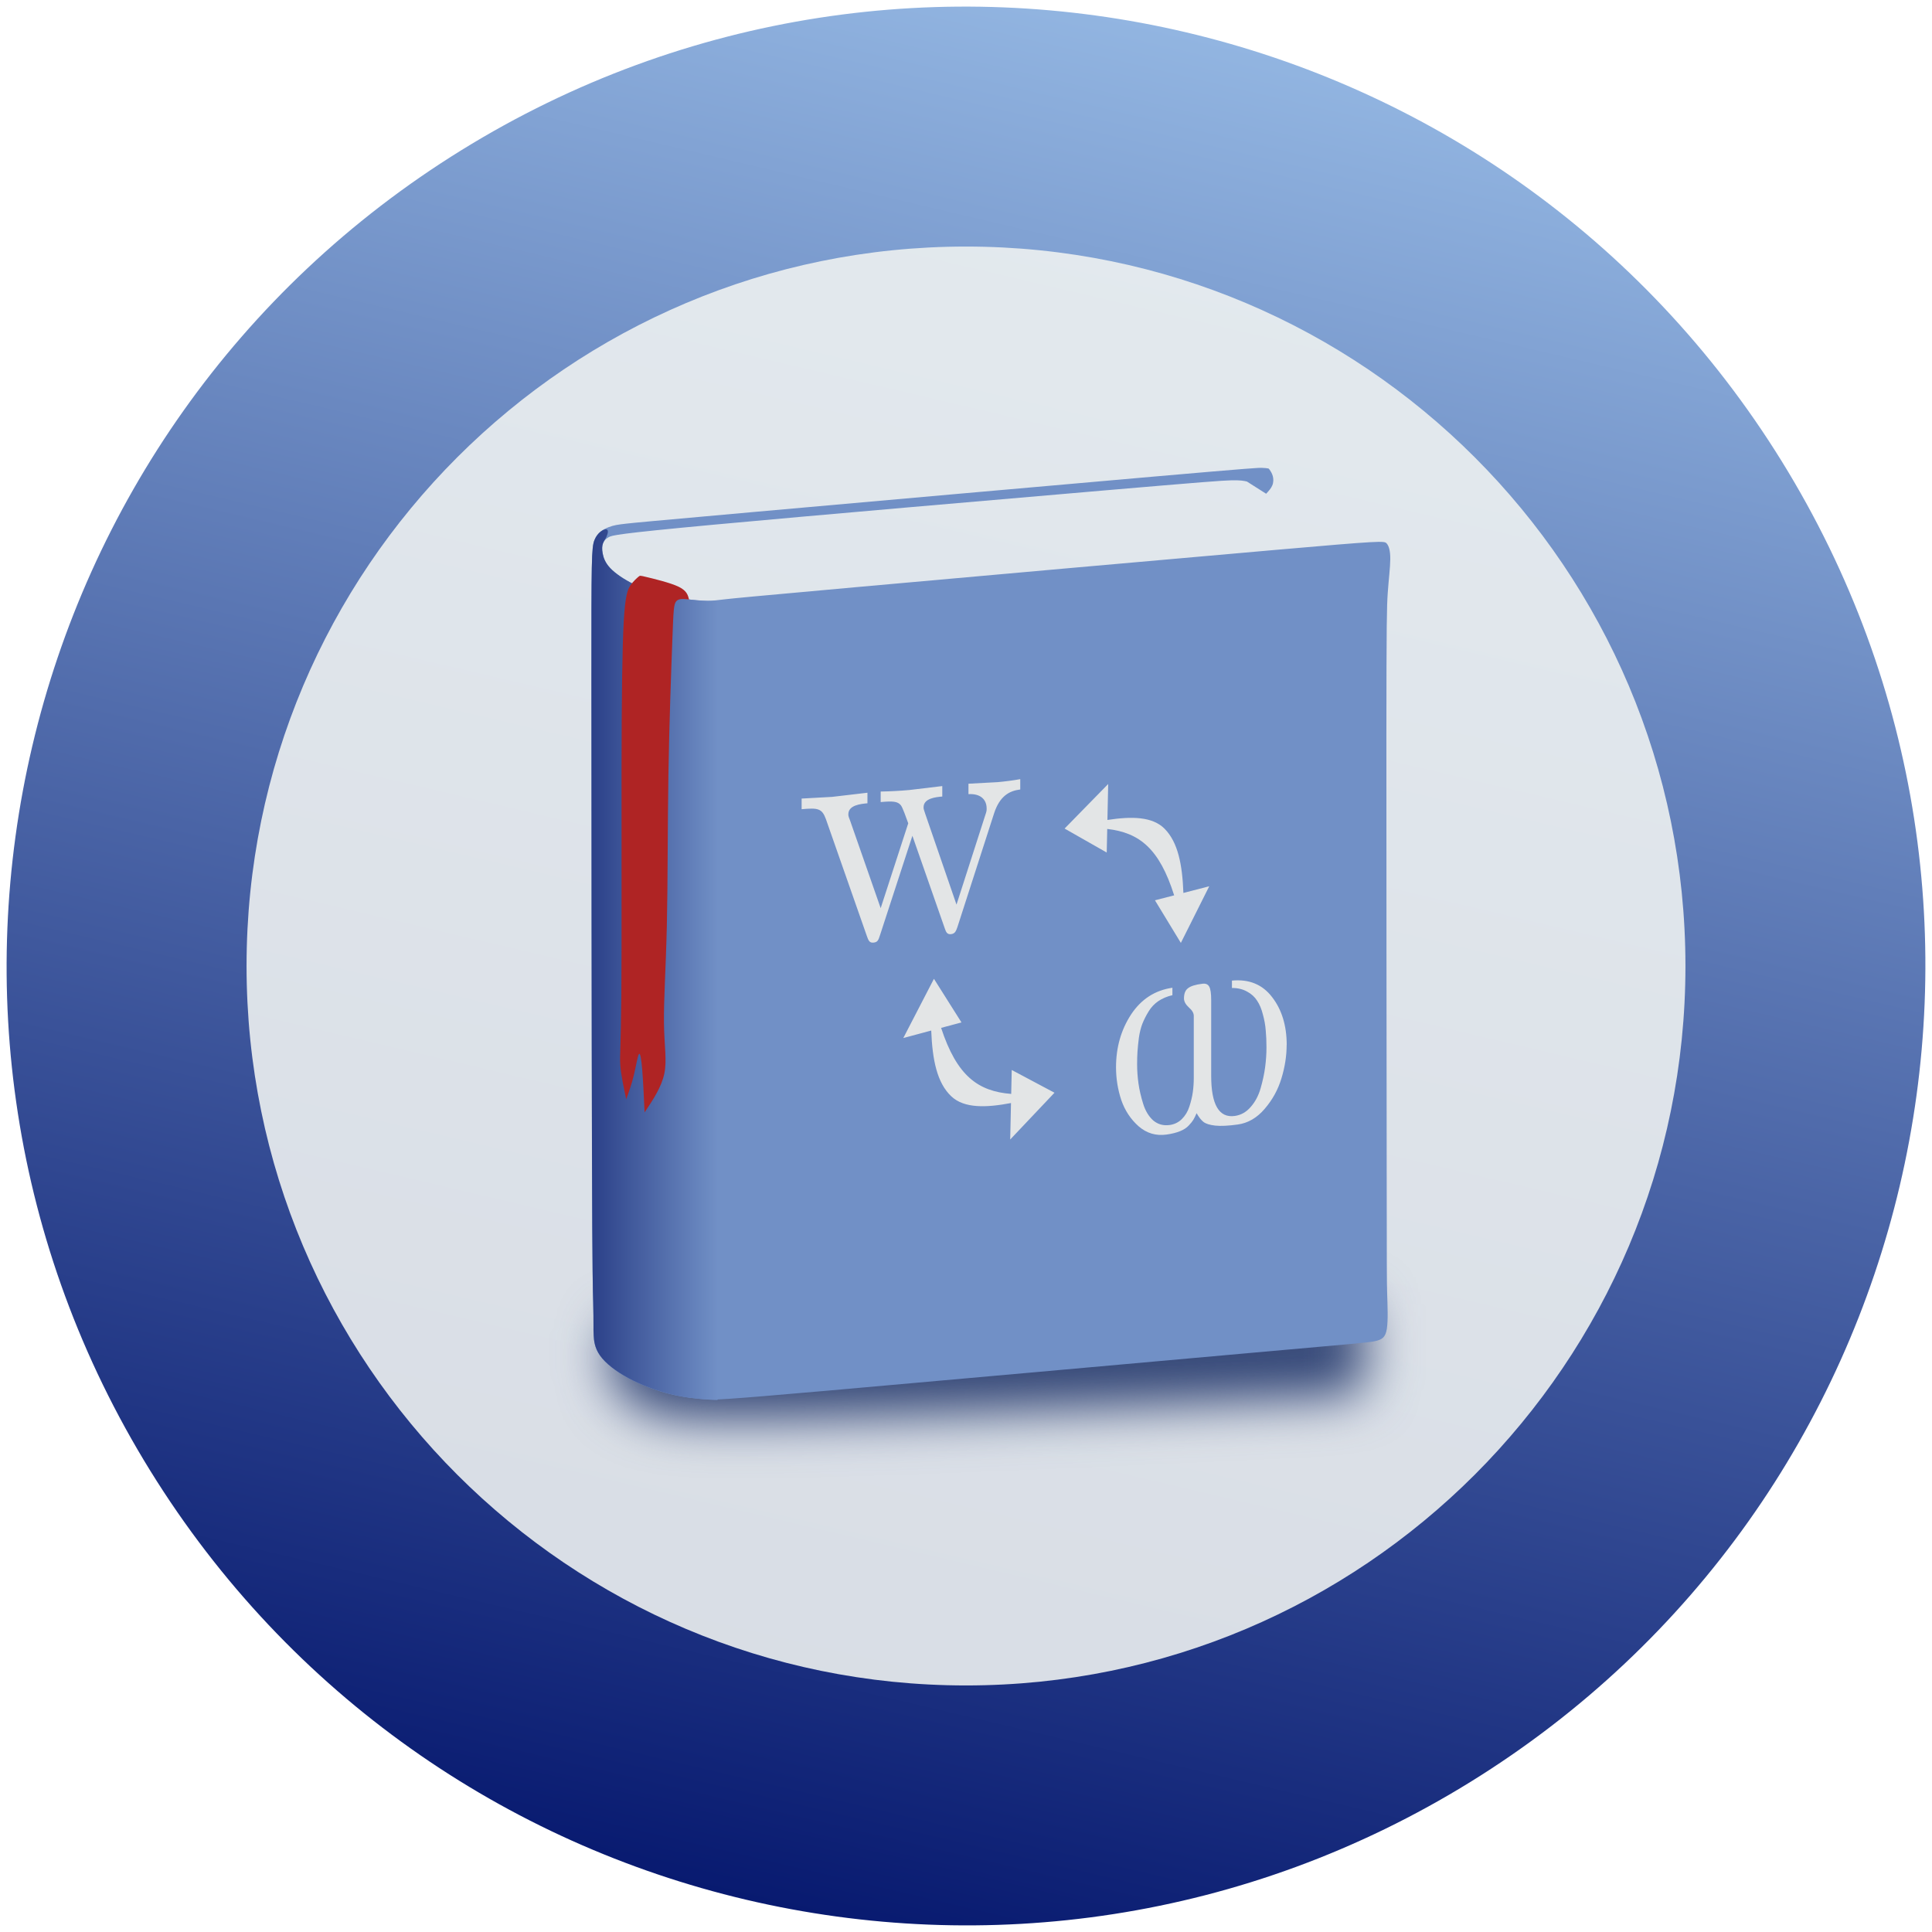
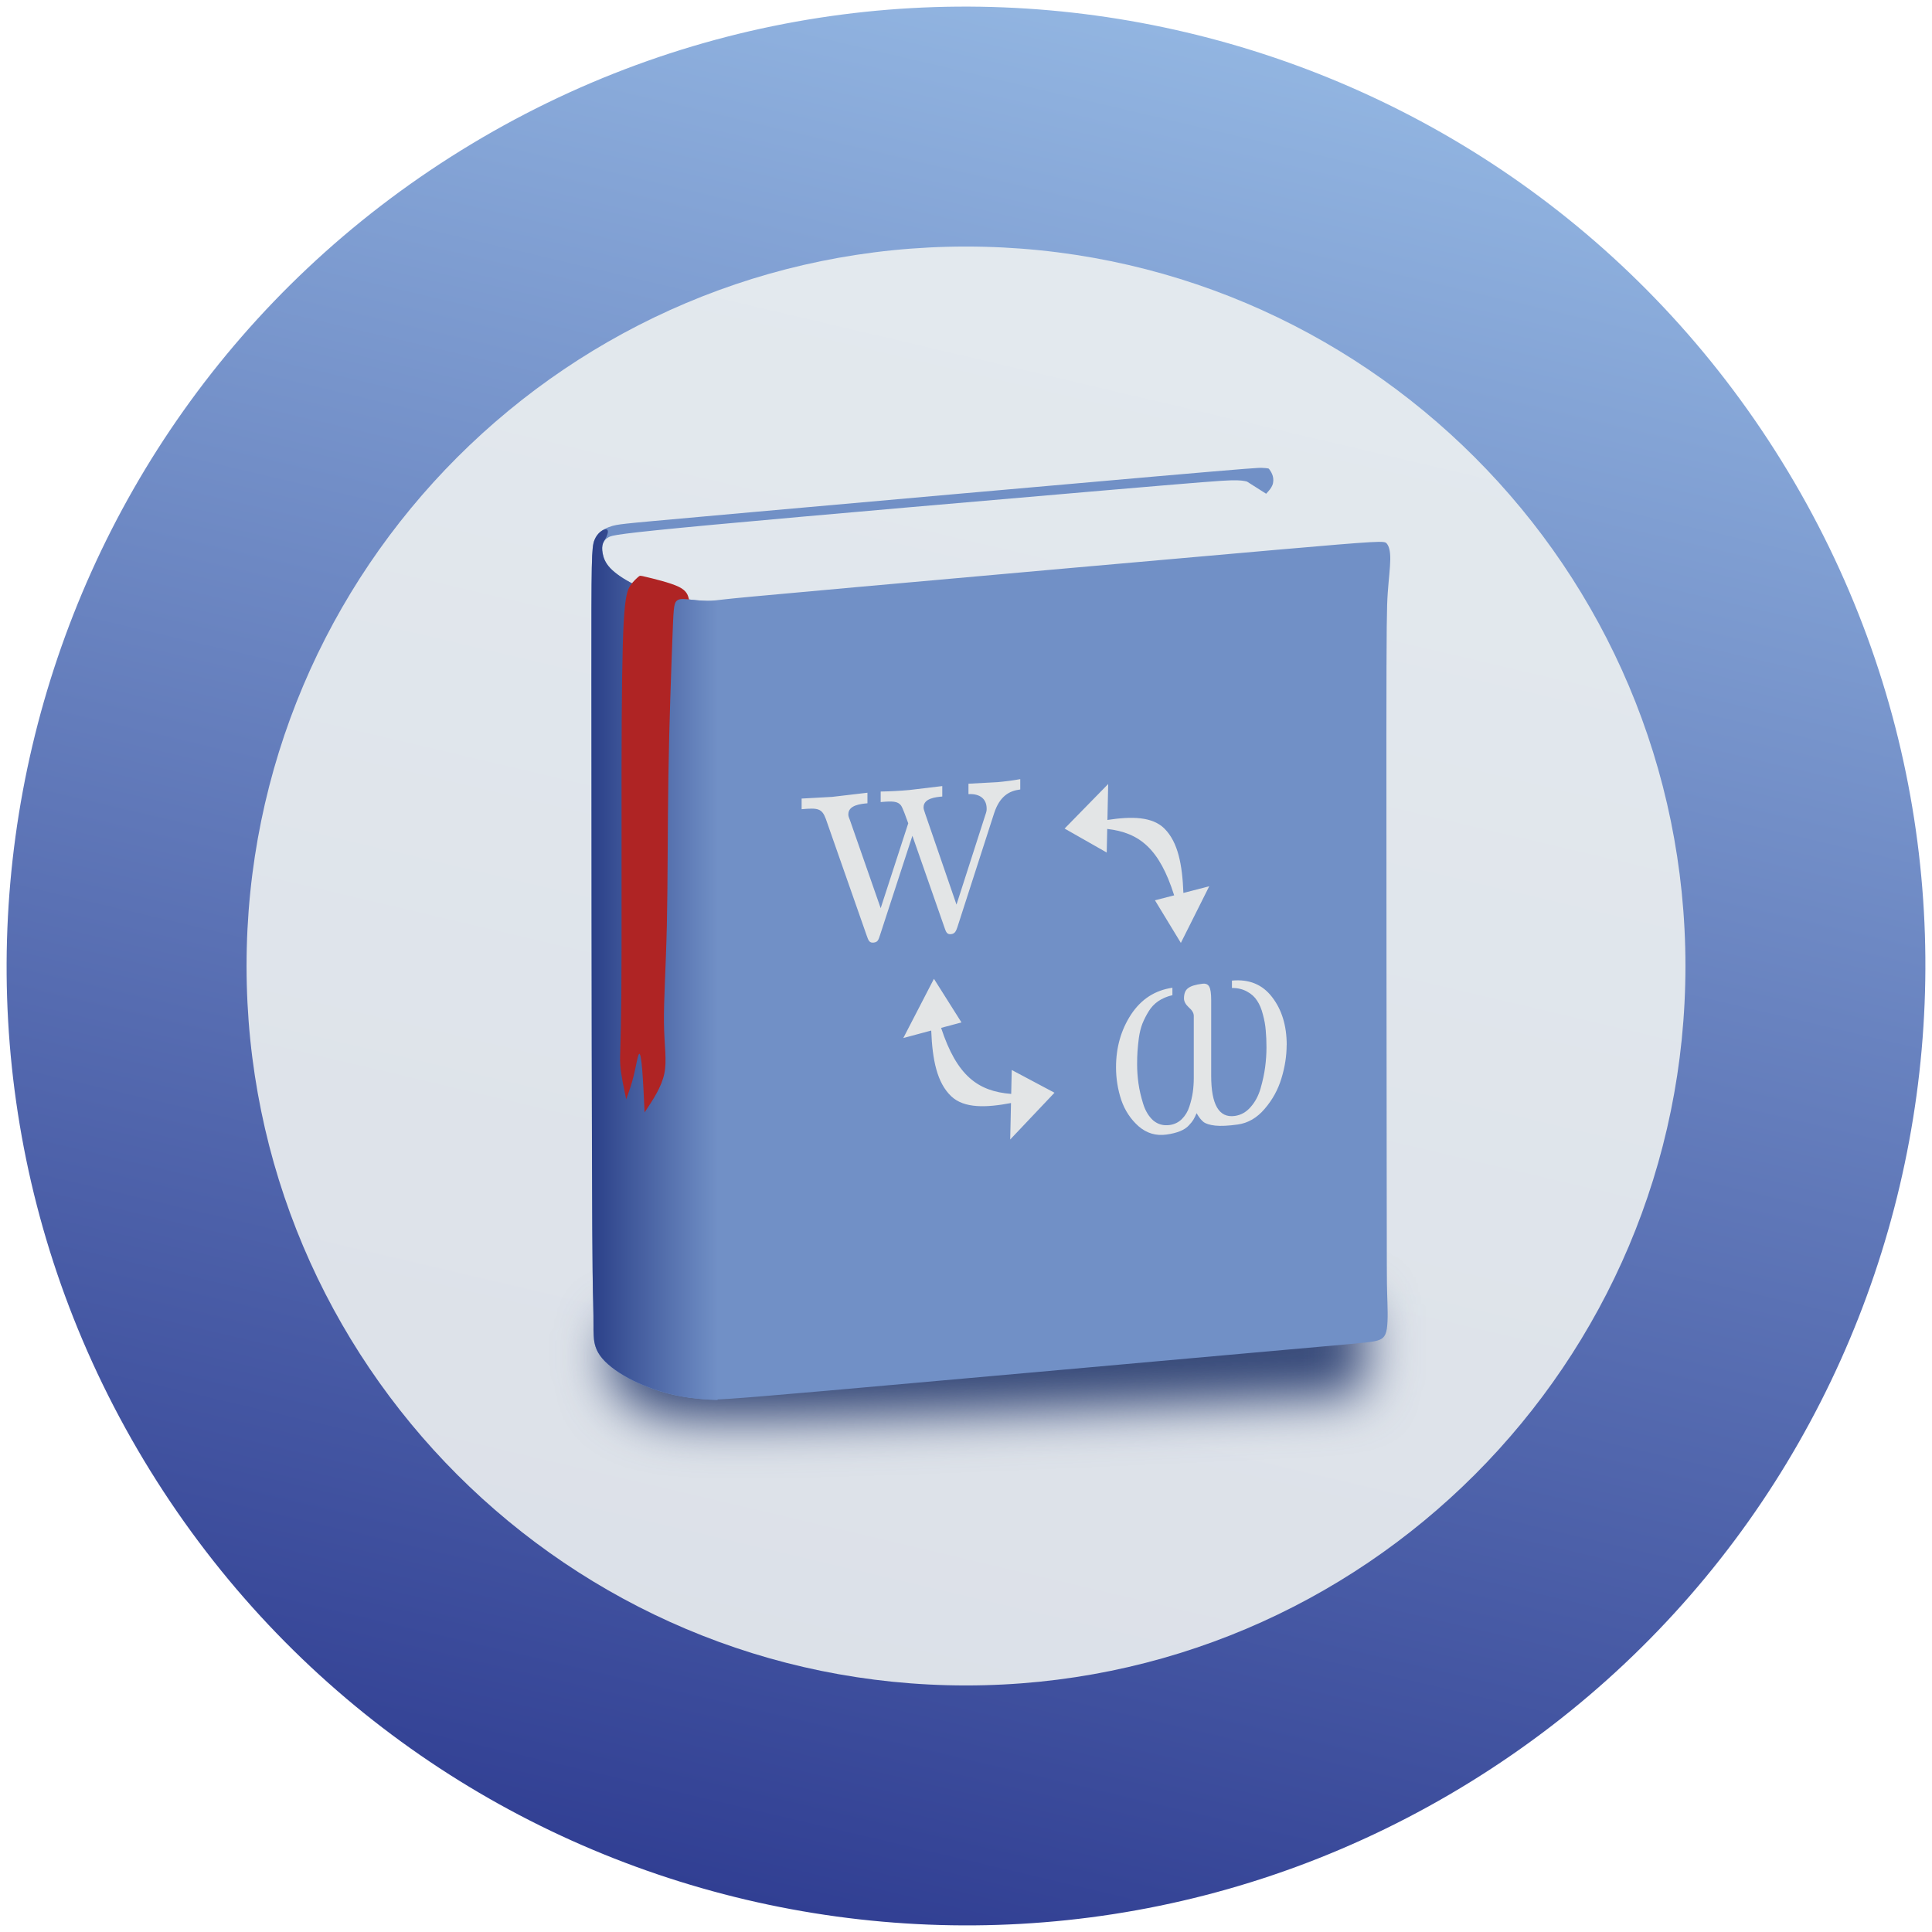
- <svg xmlns="http://www.w3.org/2000/svg" xmlns:xlink="http://www.w3.org/1999/xlink" version="1.1" x="0px" y="0px" width="86px" height="86px" viewBox="0 0 86 86" enable-background="new 0 0 86 86" xml:space="preserve" id="svg17">
+ <svg xmlns="http://www.w3.org/2000/svg" xmlns:xlink="http://www.w3.org/1999/xlink" id="svg17" xml:space="preserve" enable-background="new 0 0 86 86" viewBox="0 0 86 86" height="86px" width="86px" y="0px" x="0px" version="1.1">
  <defs id="defs21">
    <linearGradient id="linearGradient957">
-       <stop style="stop-color:#2b4088;stop-opacity:1" offset="0" id="stop953" />
-       <stop style="stop-color:#7190c6;stop-opacity:1" offset="1" id="stop955" />
+       <stop id="stop953" offset="0" style="stop-color:#2b4088;stop-opacity:1" />
+       <stop id="stop955" offset="1" style="stop-color:#7190c6;stop-opacity:1" />
    </linearGradient>
-     <linearGradient gradientTransform="translate(-102.19,-56.9479)" id="SVGID_1_" gradientUnits="userSpaceOnUse" x1="12.806" y1="73.194" x2="73.193" y2="12.807">
-       <stop offset="0" style="stop-color:#005767;stop-opacity:1" id="stop3" />
-       <stop offset="1" style="stop-color:#a6d2da;stop-opacity:1" id="stop5" />
+     <linearGradient y2="12.807" x2="73.193" y1="73.194" x1="12.806" gradientUnits="userSpaceOnUse" id="SVGID_1_" gradientTransform="translate(-102.19,-56.9479)">
+       <stop id="stop3" style="stop-color:#005767;stop-opacity:1" offset="0" />
+       <stop id="stop5" style="stop-color:#a6d2da;stop-opacity:1" offset="1" />
    </linearGradient>
-     <linearGradient gradientTransform="translate(0.2662344)" gradientUnits="userSpaceOnUse" y2="42.781" x2="31.68" y1="42.781" x1="26.062" id="linearGradient951" xlink:href="#linearGradient957" />
-     <filter height="2.035" y="-0.517" width="1.163" x="-0.082" id="filter1103" style="color-interpolation-filters:sRGB">
-       <feGaussianBlur id="feGaussianBlur1105" stdDeviation="1.121" />
+     <linearGradient xlink:href="#linearGradient957" id="linearGradient951" x1="26.062" y1="42.781" x2="31.68" y2="42.781" gradientUnits="userSpaceOnUse" gradientTransform="translate(0.2662344)" />
+     <filter style="color-interpolation-filters:sRGB" id="filter1103" x="-0.082" width="1.163" y="-0.517" height="2.035">
+       <feGaussianBlur stdDeviation="1.121" id="feGaussianBlur1105" />
    </filter>
-     <linearGradient y2="12.807" x2="73.193" y1="73.194" x1="12.806" gradientUnits="userSpaceOnUse" id="SVGID_1_-3" gradientTransform="translate(-102.19,-56.9479)" xlink:href="#SVGID_1_">
-       <stop id="stop3-6" style="stop-color:#081a70;stop-opacity:1" offset="0" />
-       <stop id="stop5-7" style="stop-color:#92b5e1;stop-opacity:1" offset="1" />
+     <linearGradient xlink:href="#SVGID_1_" gradientTransform="translate(-102.19,-56.9479)" id="SVGID_1_-3" gradientUnits="userSpaceOnUse" x1="12.806" y1="73.194" x2="73.193" y2="12.807">
+       <stop offset="0" style="stop-color:#313f93;stop-opacity:1" id="stop3-6" />
+       <stop offset="1" style="stop-color:#92b5e1;stop-opacity:1" id="stop5-7" />
    </linearGradient>
  </defs>
-   <g display="none" id="Layer_2">
+   <g id="Layer_2" display="none">
</g>
-   <g style="display:inline" id="layer1">
-     <circle style="display:inline;fill:url(#SVGID_1_-3);fill-opacity:1.0" id="circle8-5" r="42.7" cy="-13.948" cx="-59.19" transform="matrix(-0.526071,-0.8504406,-0.8504406,0.526071,0,0)" />
-     <ellipse r="42.7" transform="matrix(-0.526071,-0.8504406,-0.8504406,0.526071,0,0)" cx="-59.19" cy="-13.948" id="circle8" style="fill:url(#SVGID_1_)" />
-     <circle style="opacity:0.9;fill:#edf1f1;fill-opacity:1" id="circle10" r="32.025" cy="43" cx="43" />
-     <path transform="matrix(1.017611,0,0,0.9910766,-0.2028906,0.2288896)" id="path959" d="m 59.878,58.472 c 1.31e-4,0.186 3.92e-4,0.558 0.015,1.2 0.015,0.643 0.044,1.556 -0.014,2.058 -0.058,0.502 -0.202,0.594 -0.514,0.656 -0.311,0.063 -0.79,0.096 -5.685,0.327 -4.895,0.231 -14.204,0.658 -19.172,0.757 -4.968,0.099 -5.593,-0.132 -6.122,-0.416 -0.53,-0.285 -0.964,-0.624 -1.192,-0.949 -0.228,-0.325 -0.248,-0.636 -0.258,-0.831 -0.01,-0.195 -0.009,-0.276 -0.009,-0.355 -6.67e-4,-0.305 -0.001,-0.61 -0.013,-1.04 -0.012,-0.43 -0.035,-0.987 5.457,-1.274 5.492,-0.286 16.539,-0.303 22.023,-0.311 5.484,-0.008 5.484,-0.008 5.484,0.178 z" style="fill:#354878;fill-opacity:1;fill-rule:evenodd;stroke:none;stroke-width:0.093;stroke-linecap:butt;stroke-linejoin:miter;stroke-miterlimit:4;stroke-dasharray:none;stroke-opacity:1;filter:url(#filter1103)" />
-     <path style="fill:#7190c6;fill-opacity:1;fill-rule:evenodd;stroke:none;stroke-width:0.1;stroke-linecap:butt;stroke-linejoin:miter;stroke-miterlimit:4;stroke-dasharray:none;stroke-opacity:1" d="m 56.516,20.908 c 0.035,0.052 0.105,0.154 0.14,0.282 0.035,0.128 0.035,0.281 -0.021,0.416 -0.055,0.135 -0.165,0.254 -0.275,0.372 0,0 -0.855,-0.543 -0.855,-0.543 -0.137,-0.032 -0.273,-0.064 -0.701,-0.054 -0.428,0.011 -1.15,0.065 -5.722,0.456 -4.572,0.391 -12.996,1.119 -17.314,1.519 -4.318,0.401 -4.53,0.475 -4.673,0.556 -0.143,0.081 -0.217,0.168 -0.257,0.28 -0.04,0.112 -0.047,0.248 -0.014,0.432 0.033,0.184 0.106,0.417 0.338,0.663 0.233,0.247 0.625,0.508 1.032,0.71 0.407,0.202 0.829,0.346 1.213,0.45 0.385,0.103 0.732,0.166 1.085,0.214 0.353,0.047 0.711,0.079 0.978,0.082 0.267,0.002 0.442,-0.025 0.826,-0.069 0.384,-0.043 0.975,-0.103 5.848,-0.541 4.873,-0.438 14.027,-1.253 18.677,-1.659 4.65,-0.406 4.794,-0.401 4.899,-0.289 0.104,0.112 0.169,0.332 0.166,0.705 -0.002,0.373 -0.071,0.899 -0.113,1.508 -0.042,0.609 -0.057,1.299 -0.06,6.287 -0.002,4.988 0.008,14.302 0.013,19.128 0.005,4.825 0.005,5.224 0.021,5.758 0.016,0.534 0.047,1.202 -0.015,1.585 -0.062,0.383 -0.217,0.481 -0.551,0.548 -0.334,0.067 -0.847,0.103 -5.684,0.534 -4.837,0.431 -13.998,1.257 -18.708,1.67 -4.71,0.412 -4.969,0.41 -5.378,0.381 -0.409,-0.029 -0.967,-0.084 -1.58,-0.235 -0.614,-0.151 -1.283,-0.398 -1.851,-0.703 -0.567,-0.305 -1.033,-0.668 -1.277,-1.017 -0.244,-0.348 -0.266,-0.682 -0.277,-0.891 -0.011,-0.209 -0.01,-0.296 -0.009,-0.381 -7e-4,-0.327 -0.001,-0.654 -0.014,-1.114 -0.013,-0.461 -0.037,-1.058 -0.053,-6.499 -0.016,-5.441 -0.023,-15.725 -0.025,-21.134 -0.002,-5.409 0.001,-5.94 0.137,-6.279 0.136,-0.339 0.405,-0.483 0.631,-0.57 0.226,-0.087 0.408,-0.115 0.796,-0.158 0.388,-0.043 0.98,-0.099 5.634,-0.515 4.654,-0.415 13.368,-1.189 17.829,-1.578 4.461,-0.389 4.672,-0.394 4.818,-0.389 0.146,0.004 0.227,0.018 0.268,0.024 0.04,0.007 0.04,0.006 0.076,0.058 z" id="path1087" />
-     <text xml:space="preserve" style="font-style:normal;font-variant:normal;font-weight:normal;font-stretch:normal;font-size:11.832px;line-height:14.791px;font-family:'Linux Biolinum G';-inkscape-font-specification:'Linux Biolinum G';letter-spacing:0px;word-spacing:0px;fill:#000000;fill-opacity:1;stroke:none;stroke-width:0.74px;stroke-linecap:butt;stroke-linejoin:miter;stroke-opacity:1" x="-27.845" y="33.45" id="text873">
-       <tspan id="tspan871" x="-27.845" y="33.45" style="fill:#000000;fill-opacity:1;stroke-width:0.74px">D</tspan>
+   <g id="layer1" style="display:inline">
+     <circle transform="matrix(-0.526071,-0.8504406,-0.8504406,0.526071,0,0)" cx="-59.19" cy="-13.948" r="42.7" id="circle8-5" style="display:inline;fill:url(#SVGID_1_-3);fill-opacity:1.0" />
+     <ellipse style="fill:url(#SVGID_1_)" id="circle8" cy="-13.948" cx="-59.19" transform="matrix(-0.526071,-0.8504406,-0.8504406,0.526071,0,0)" r="42.7" />
+     <circle cx="43" cy="43" r="32.025" id="circle10" style="opacity:0.9;fill:#edf1f1;fill-opacity:1" />
+     <path style="fill:#354878;fill-opacity:1;fill-rule:evenodd;stroke:none;stroke-width:0.093;stroke-linecap:butt;stroke-linejoin:miter;stroke-miterlimit:4;stroke-dasharray:none;stroke-opacity:1;filter:url(#filter1103)" d="m 59.878,58.472 c 1.31e-4,0.186 3.92e-4,0.558 0.015,1.2 0.015,0.643 0.044,1.556 -0.014,2.058 -0.058,0.502 -0.202,0.594 -0.514,0.656 -0.311,0.063 -0.79,0.096 -5.685,0.327 -4.895,0.231 -14.204,0.658 -19.172,0.757 -4.968,0.099 -5.593,-0.132 -6.122,-0.416 -0.53,-0.285 -0.964,-0.624 -1.192,-0.949 -0.228,-0.325 -0.248,-0.636 -0.258,-0.831 -0.01,-0.195 -0.009,-0.276 -0.009,-0.355 -6.67e-4,-0.305 -0.001,-0.61 -0.013,-1.04 -0.012,-0.43 -0.035,-0.987 5.457,-1.274 5.492,-0.286 16.539,-0.303 22.023,-0.311 5.484,-0.008 5.484,-0.008 5.484,0.178 z" id="path959" transform="matrix(1.017611,0,0,0.9910766,-0.2028906,0.2288896)" />
+     <path id="path1087" d="m 56.516,20.908 c 0.035,0.052 0.105,0.154 0.14,0.282 0.035,0.128 0.035,0.281 -0.021,0.416 -0.055,0.135 -0.165,0.254 -0.275,0.372 0,0 -0.855,-0.543 -0.855,-0.543 -0.137,-0.032 -0.273,-0.064 -0.701,-0.054 -0.428,0.011 -1.15,0.065 -5.722,0.456 -4.572,0.391 -12.996,1.119 -17.314,1.519 -4.318,0.401 -4.53,0.475 -4.673,0.556 -0.143,0.081 -0.217,0.168 -0.257,0.28 -0.04,0.112 -0.047,0.248 -0.014,0.432 0.033,0.184 0.106,0.417 0.338,0.663 0.233,0.247 0.625,0.508 1.032,0.71 0.407,0.202 0.829,0.346 1.213,0.45 0.385,0.103 0.732,0.166 1.085,0.214 0.353,0.047 0.711,0.079 0.978,0.082 0.267,0.002 0.442,-0.025 0.826,-0.069 0.384,-0.043 0.975,-0.103 5.848,-0.541 4.873,-0.438 14.027,-1.253 18.677,-1.659 4.65,-0.406 4.794,-0.401 4.899,-0.289 0.104,0.112 0.169,0.332 0.166,0.705 -0.002,0.373 -0.071,0.899 -0.113,1.508 -0.042,0.609 -0.057,1.299 -0.06,6.287 -0.002,4.988 0.008,14.302 0.013,19.128 0.005,4.825 0.005,5.224 0.021,5.758 0.016,0.534 0.047,1.202 -0.015,1.585 -0.062,0.383 -0.217,0.481 -0.551,0.548 -0.334,0.067 -0.847,0.103 -5.684,0.534 -4.837,0.431 -13.998,1.257 -18.708,1.67 -4.71,0.412 -4.969,0.41 -5.378,0.381 -0.409,-0.029 -0.967,-0.084 -1.58,-0.235 -0.614,-0.151 -1.283,-0.398 -1.851,-0.703 -0.567,-0.305 -1.033,-0.668 -1.277,-1.017 -0.244,-0.348 -0.266,-0.682 -0.277,-0.891 -0.011,-0.209 -0.01,-0.296 -0.009,-0.381 -7e-4,-0.327 -0.001,-0.654 -0.014,-1.114 -0.013,-0.461 -0.037,-1.058 -0.053,-6.499 -0.016,-5.441 -0.023,-15.725 -0.025,-21.134 -0.002,-5.409 0.001,-5.94 0.137,-6.279 0.136,-0.339 0.405,-0.483 0.631,-0.57 0.226,-0.087 0.408,-0.115 0.796,-0.158 0.388,-0.043 0.98,-0.099 5.634,-0.515 4.654,-0.415 13.368,-1.189 17.829,-1.578 4.461,-0.389 4.672,-0.394 4.818,-0.389 0.146,0.004 0.227,0.018 0.268,0.024 0.04,0.007 0.04,0.006 0.076,0.058 z" style="fill:#7190c6;fill-opacity:1;fill-rule:evenodd;stroke:none;stroke-width:0.1;stroke-linecap:butt;stroke-linejoin:miter;stroke-miterlimit:4;stroke-dasharray:none;stroke-opacity:1" />
+     <text id="text873" y="33.45" x="-27.845" style="font-style:normal;font-variant:normal;font-weight:normal;font-stretch:normal;font-size:11.832px;line-height:14.791px;font-family:'Linux Biolinum G';-inkscape-font-specification:'Linux Biolinum G';letter-spacing:0px;word-spacing:0px;fill:#000000;fill-opacity:1;stroke:none;stroke-width:0.74px;stroke-linecap:butt;stroke-linejoin:miter;stroke-opacity:1" xml:space="preserve">
+       <tspan style="fill:#000000;fill-opacity:1;stroke-width:0.74px" y="33.45" x="-27.845" id="tspan871">D</tspan>
    </text>
-     <text xml:space="preserve" style="font-style:normal;font-variant:normal;font-weight:normal;font-stretch:normal;font-size:11.832px;line-height:14.791px;font-family:'Linux Biolinum G';-inkscape-font-specification:'Linux Biolinum G';letter-spacing:0px;word-spacing:0px;fill:#000000;fill-opacity:1;stroke:none;stroke-width:0.74px;stroke-linecap:butt;stroke-linejoin:miter;stroke-opacity:1" x="-16.498" y="35.207" id="text877">
-       <tspan id="tspan875" x="-16.498" y="35.207" style="fill:#000000;fill-opacity:1;stroke-width:0.74px">Ⴃ</tspan>
+     <text id="text877" y="35.207" x="-16.498" style="font-style:normal;font-variant:normal;font-weight:normal;font-stretch:normal;font-size:11.832px;line-height:14.791px;font-family:'Linux Biolinum G';-inkscape-font-specification:'Linux Biolinum G';letter-spacing:0px;word-spacing:0px;fill:#000000;fill-opacity:1;stroke:none;stroke-width:0.74px;stroke-linecap:butt;stroke-linejoin:miter;stroke-opacity:1" xml:space="preserve">
+       <tspan style="fill:#000000;fill-opacity:1;stroke-width:0.74px" y="35.207" x="-16.498" id="tspan875">Ⴃ</tspan>
    </text>
-     <path id="path939" d="m 27.008,23.867 c -0.055,0.126 -0.129,0.214 -0.169,0.326 -0.04,0.112 -0.047,0.248 -0.014,0.432 0.033,0.184 0.106,0.417 0.338,0.663 0.233,0.247 0.625,0.508 1.032,0.71 0.407,0.202 0.829,0.346 1.213,0.45 0.385,0.103 0.732,0.166 1.085,0.214 0.353,0.047 0.714,0.08 0.955,0.088 0.241,0.009 0.369,-0.006 0.497,-0.02 0,0 -0.003,35.59 -0.003,35.59 -0.127,-0.002 -0.252,-0.003 -0.595,-0.032 -0.342,-0.028 -0.9,-0.084 -1.514,-0.235 -0.614,-0.151 -1.283,-0.398 -1.851,-0.703 -0.567,-0.305 -1.033,-0.668 -1.277,-1.017 -0.244,-0.348 -0.266,-0.682 -0.277,-0.891 -0.011,-0.209 -0.01,-0.296 -0.009,-0.381 -7e-4,-0.327 -0.001,-0.654 -0.014,-1.114 -0.013,-0.461 -0.037,-1.058 -0.053,-6.499 -0.016,-5.441 -0.023,-15.725 -0.025,-21.134 -0.002,-5.409 0.001,-5.94 0.137,-6.279 0.136,-0.339 0.405,-0.483 0.52,-0.472 0.115,0.011 0.078,0.177 0.022,0.303 z" style="fill:url(#linearGradient951);fill-opacity:1;fill-rule:evenodd;stroke:none;stroke-width:0.1;stroke-linecap:butt;stroke-linejoin:miter;stroke-miterlimit:4;stroke-dasharray:none;stroke-opacity:1" />
-     <path d="m 44.968,50.723 0.035,-1.623 c -1.103,0.21 -2.085,0.244 -2.66,-0.301 -0.634,-0.601 -0.84,-1.621 -0.891,-2.926 l -1.243,0.334 1.364,-2.637 1.226,1.942 -0.907,0.242 c 0.7,2.13 1.634,2.824 3.12,2.94 l 0.024,-1.065 1.903,1.012 z m 4.361,-15.824 -0.034,1.6 c 1.066,-0.164 2.004,-0.158 2.547,0.393 0.595,0.604 0.788,1.595 0.835,2.856 l 1.15,-0.297 -1.263,2.521 -1.153,-1.897 0.855,-0.22 C 51.608,37.773 50.721,37.065 49.287,36.899 l -0.023,1.05 -1.875,-1.067 z m 7.944,11.616 c 0,0.49 -0.078,0.986 -0.233,1.491 -0.15,0.498 -0.397,0.948 -0.743,1.35 -0.341,0.402 -0.741,0.636 -1.201,0.7 -0.422,0.059 -0.758,0.075 -1.006,0.048 -0.243,-0.028 -0.416,-0.083 -0.518,-0.162 -0.102,-0.08 -0.204,-0.21 -0.307,-0.39 -0.051,0.12 -0.1,0.218 -0.145,0.293 -0.04,0.068 -0.108,0.153 -0.205,0.255 -0.091,0.101 -0.22,0.185 -0.385,0.252 -0.166,0.067 -0.366,0.118 -0.601,0.151 -0.471,0.066 -0.885,-0.056 -1.243,-0.366 -0.353,-0.312 -0.611,-0.701 -0.773,-1.167 -0.157,-0.474 -0.235,-0.962 -0.235,-1.463 0,-0.882 0.224,-1.666 0.67,-2.349 0.451,-0.682 1.065,-1.078 1.84,-1.19 v 0.331 c -0.235,0.054 -0.444,0.142 -0.628,0.265 -0.178,0.123 -0.322,0.276 -0.432,0.46 -0.11,0.178 -0.202,0.36 -0.277,0.546 -0.069,0.179 -0.121,0.388 -0.156,0.627 -0.029,0.231 -0.049,0.433 -0.061,0.606 -0.012,0.172 -0.017,0.363 -0.017,0.572 0,0.278 0.02,0.564 0.061,0.856 0.04,0.286 0.11,0.586 0.208,0.902 0.098,0.315 0.248,0.563 0.45,0.744 0.207,0.173 0.451,0.24 0.732,0.201 0.212,-0.03 0.392,-0.118 0.54,-0.264 0.154,-0.153 0.265,-0.338 0.334,-0.555 0.074,-0.224 0.125,-0.438 0.154,-0.643 0.028,-0.205 0.043,-0.414 0.043,-0.627 l 0,-2.769 c 0,-0.126 -0.074,-0.251 -0.222,-0.378 -0.143,-0.133 -0.214,-0.266 -0.214,-0.398 0,-0.214 0.06,-0.366 0.18,-0.455 0.12,-0.096 0.336,-0.163 0.648,-0.2 0.142,-0.017 0.241,0.027 0.298,0.133 0.057,0.106 0.085,0.303 0.085,0.591 v 3.373 c 0,1.29 0.351,1.886 1.05,1.789 0.275,-0.038 0.511,-0.171 0.707,-0.398 0.201,-0.227 0.35,-0.506 0.444,-0.836 0.095,-0.33 0.162,-0.644 0.201,-0.941 0.039,-0.297 0.059,-0.589 0.059,-0.875 0,-0.28 -0.011,-0.533 -0.033,-0.76 -0.017,-0.228 -0.059,-0.462 -0.125,-0.702 -0.061,-0.247 -0.148,-0.454 -0.26,-0.621 -0.106,-0.167 -0.254,-0.302 -0.445,-0.403 -0.191,-0.108 -0.415,-0.162 -0.674,-0.161 v -0.328 c 0.764,-0.073 1.359,0.173 1.788,0.735 0.433,0.56 0.65,1.271 0.65,2.132 z M 45.415,35.142 v -0.46 c -0.304,0.057 -0.705,0.107 -1.01,0.134 l -1.295,0.07 v 0.464 c 0.503,-0.03 0.809,0.21 0.809,0.643 0,0.09 0,0.119 -0.07,0.32 l -1.272,3.954 -1.395,-4.051 c -0.057,-0.175 -0.071,-0.204 -0.071,-0.279 0,-0.406 0.551,-0.456 0.833,-0.481 v -0.465 l -1.472,0.176 c -0.427,0.038 -0.841,0.06 -1.27,0.067 v 0.469 c 0.529,-0.048 0.757,-0.038 0.9,0.145 0.071,0.084 0.228,0.522 0.327,0.8 l -1.227,3.778 -1.367,-3.915 c -0.072,-0.176 -0.072,-0.206 -0.072,-0.267 0,-0.41 0.563,-0.461 0.85,-0.487 v -0.47 l -1.575,0.185 -1.355,0.075 v 0.474 c 0.73,-0.066 0.905,-0.036 1.079,0.436 l 1.822,5.201 c 0.072,0.204 0.115,0.321 0.302,0.301 0.186,-0.02 0.215,-0.114 0.287,-0.334 l 1.441,-4.421 1.442,4.124 c 0.056,0.159 0.099,0.274 0.281,0.254 0.183,-0.02 0.225,-0.159 0.281,-0.315 l 1.633,-5.065 c 0.25,-0.768 0.679,-1 1.162,-1.059 z" style="display:inline;fill:#e3e5e6;fill-opacity:1;stroke-width:0.235" id="path1148" />
-     <g transform="translate(-66.76958,3.630385)" id="g1189">
-       <g transform="matrix(0.8337014,0,0,0.8337014,8.919475,8.050717)" id="g1187">
-         <text xml:space="preserve" style="font-style:normal;font-variant:normal;font-weight:normal;font-stretch:normal;font-size:15.987px;line-height:19.984px;font-family:'Linux Biolinum G';-inkscape-font-specification:'Linux Biolinum G';letter-spacing:0px;word-spacing:0px;fill:#000000;fill-opacity:1;stroke:none;stroke-width:0.999px;stroke-linecap:butt;stroke-linejoin:miter;stroke-opacity:1" x="32.512" y="40.42" id="text1177">
-           <tspan id="tspan1175" x="32.512" y="40.42" style="font-style:normal;font-variant:normal;font-weight:normal;font-stretch:normal;font-family:'Latin Modern Roman';-inkscape-font-specification:'Latin Modern Roman, ';fill:#000000;fill-opacity:1;stroke-width:0.999px">w</tspan>
+     <path style="fill:url(#linearGradient951);fill-opacity:1;fill-rule:evenodd;stroke:none;stroke-width:0.1;stroke-linecap:butt;stroke-linejoin:miter;stroke-miterlimit:4;stroke-dasharray:none;stroke-opacity:1" d="m 27.008,23.867 c -0.055,0.126 -0.129,0.214 -0.169,0.326 -0.04,0.112 -0.047,0.248 -0.014,0.432 0.033,0.184 0.106,0.417 0.338,0.663 0.233,0.247 0.625,0.508 1.032,0.71 0.407,0.202 0.829,0.346 1.213,0.45 0.385,0.103 0.732,0.166 1.085,0.214 0.353,0.047 0.714,0.08 0.955,0.088 0.241,0.009 0.369,-0.006 0.497,-0.02 0,0 -0.003,35.59 -0.003,35.59 -0.127,-0.002 -0.252,-0.003 -0.595,-0.032 -0.342,-0.028 -0.9,-0.084 -1.514,-0.235 -0.614,-0.151 -1.283,-0.398 -1.851,-0.703 -0.567,-0.305 -1.033,-0.668 -1.277,-1.017 -0.244,-0.348 -0.266,-0.682 -0.277,-0.891 -0.011,-0.209 -0.01,-0.296 -0.009,-0.381 -7e-4,-0.327 -0.001,-0.654 -0.014,-1.114 -0.013,-0.461 -0.037,-1.058 -0.053,-6.499 -0.016,-5.441 -0.023,-15.725 -0.025,-21.134 -0.002,-5.409 0.001,-5.94 0.137,-6.279 0.136,-0.339 0.405,-0.483 0.52,-0.472 0.115,0.011 0.078,0.177 0.022,0.303 z" id="path939" />
+     <path id="path1148" style="display:inline;fill:#e3e5e6;fill-opacity:1;stroke-width:0.235" d="m 44.968,50.723 0.035,-1.623 c -1.103,0.21 -2.085,0.244 -2.66,-0.301 -0.634,-0.601 -0.84,-1.621 -0.891,-2.926 l -1.243,0.334 1.364,-2.637 1.226,1.942 -0.907,0.242 c 0.7,2.13 1.634,2.824 3.12,2.94 l 0.024,-1.065 1.903,1.012 z m 4.361,-15.824 -0.034,1.6 c 1.066,-0.164 2.004,-0.158 2.547,0.393 0.595,0.604 0.788,1.595 0.835,2.856 l 1.15,-0.297 -1.263,2.521 -1.153,-1.897 0.855,-0.22 C 51.608,37.773 50.721,37.065 49.287,36.899 l -0.023,1.05 -1.875,-1.067 z m 7.944,11.616 c 0,0.49 -0.078,0.986 -0.233,1.491 -0.15,0.498 -0.397,0.948 -0.743,1.35 -0.341,0.402 -0.741,0.636 -1.201,0.7 -0.422,0.059 -0.758,0.075 -1.006,0.048 -0.243,-0.028 -0.416,-0.083 -0.518,-0.162 -0.102,-0.08 -0.204,-0.21 -0.307,-0.39 -0.051,0.12 -0.1,0.218 -0.145,0.293 -0.04,0.068 -0.108,0.153 -0.205,0.255 -0.091,0.101 -0.22,0.185 -0.385,0.252 -0.166,0.067 -0.366,0.118 -0.601,0.151 -0.471,0.066 -0.885,-0.056 -1.243,-0.366 -0.353,-0.312 -0.611,-0.701 -0.773,-1.167 -0.157,-0.474 -0.235,-0.962 -0.235,-1.463 0,-0.882 0.224,-1.666 0.67,-2.349 0.451,-0.682 1.065,-1.078 1.84,-1.19 v 0.331 c -0.235,0.054 -0.444,0.142 -0.628,0.265 -0.178,0.123 -0.322,0.276 -0.432,0.46 -0.11,0.178 -0.202,0.36 -0.277,0.546 -0.069,0.179 -0.121,0.388 -0.156,0.627 -0.029,0.231 -0.049,0.433 -0.061,0.606 -0.012,0.172 -0.017,0.363 -0.017,0.572 0,0.278 0.02,0.564 0.061,0.856 0.04,0.286 0.11,0.586 0.208,0.902 0.098,0.315 0.248,0.563 0.45,0.744 0.207,0.173 0.451,0.24 0.732,0.201 0.212,-0.03 0.392,-0.118 0.54,-0.264 0.154,-0.153 0.265,-0.338 0.334,-0.555 0.074,-0.224 0.125,-0.438 0.154,-0.643 0.028,-0.205 0.043,-0.414 0.043,-0.627 l 0,-2.769 c 0,-0.126 -0.074,-0.251 -0.222,-0.378 -0.143,-0.133 -0.214,-0.266 -0.214,-0.398 0,-0.214 0.06,-0.366 0.18,-0.455 0.12,-0.096 0.336,-0.163 0.648,-0.2 0.142,-0.017 0.241,0.027 0.298,0.133 0.057,0.106 0.085,0.303 0.085,0.591 v 3.373 c 0,1.29 0.351,1.886 1.05,1.789 0.275,-0.038 0.511,-0.171 0.707,-0.398 0.201,-0.227 0.35,-0.506 0.444,-0.836 0.095,-0.33 0.162,-0.644 0.201,-0.941 0.039,-0.297 0.059,-0.589 0.059,-0.875 0,-0.28 -0.011,-0.533 -0.033,-0.76 -0.017,-0.228 -0.059,-0.462 -0.125,-0.702 -0.061,-0.247 -0.148,-0.454 -0.26,-0.621 -0.106,-0.167 -0.254,-0.302 -0.445,-0.403 -0.191,-0.108 -0.415,-0.162 -0.674,-0.161 v -0.328 c 0.764,-0.073 1.359,0.173 1.788,0.735 0.433,0.56 0.65,1.271 0.65,2.132 z M 45.415,35.142 v -0.46 c -0.304,0.057 -0.705,0.107 -1.01,0.134 l -1.295,0.07 v 0.464 c 0.503,-0.03 0.809,0.21 0.809,0.643 0,0.09 0,0.119 -0.07,0.32 l -1.272,3.954 -1.395,-4.051 c -0.057,-0.175 -0.071,-0.204 -0.071,-0.279 0,-0.406 0.551,-0.456 0.833,-0.481 v -0.465 l -1.472,0.176 c -0.427,0.038 -0.841,0.06 -1.27,0.067 v 0.469 c 0.529,-0.048 0.757,-0.038 0.9,0.145 0.071,0.084 0.228,0.522 0.327,0.8 l -1.227,3.778 -1.367,-3.915 c -0.072,-0.176 -0.072,-0.206 -0.072,-0.267 0,-0.41 0.563,-0.461 0.85,-0.487 v -0.47 l -1.575,0.185 -1.355,0.075 v 0.474 c 0.73,-0.066 0.905,-0.036 1.079,0.436 l 1.822,5.201 c 0.072,0.204 0.115,0.321 0.302,0.301 0.186,-0.02 0.215,-0.114 0.287,-0.334 l 1.441,-4.421 1.442,4.124 c 0.056,0.159 0.099,0.274 0.281,0.254 0.183,-0.02 0.225,-0.159 0.281,-0.315 l 1.633,-5.065 c 0.25,-0.768 0.679,-1 1.162,-1.059 z" />
+     <g id="g1189" transform="translate(-66.76958,3.630385)">
+       <g id="g1187" transform="matrix(0.8337014,0,0,0.8337014,8.919475,8.050717)">
+         <text id="text1177" y="40.42" x="32.512" style="font-style:normal;font-variant:normal;font-weight:normal;font-stretch:normal;font-size:15.987px;line-height:19.984px;font-family:'Linux Biolinum G';-inkscape-font-specification:'Linux Biolinum G';letter-spacing:0px;word-spacing:0px;fill:#000000;fill-opacity:1;stroke:none;stroke-width:0.999px;stroke-linecap:butt;stroke-linejoin:miter;stroke-opacity:1" xml:space="preserve">
+           <tspan style="font-style:normal;font-variant:normal;font-weight:normal;font-stretch:normal;font-family:'Latin Modern Roman';-inkscape-font-specification:'Latin Modern Roman, ';fill:#000000;fill-opacity:1;stroke-width:0.999px" y="40.42" x="32.512" id="tspan1175">w</tspan>
        </text>
-         <text xml:space="preserve" style="font-style:normal;font-variant:normal;font-weight:normal;font-stretch:normal;font-size:10.389px;line-height:12.986px;font-family:'Linux Biolinum G';-inkscape-font-specification:'Linux Biolinum G';letter-spacing:0px;word-spacing:0px;fill:#000000;fill-opacity:1;stroke:none;stroke-width:0.649px;stroke-linecap:butt;stroke-linejoin:miter;stroke-opacity:1" x="48.386" y="51.392" id="text1181">
-           <tspan id="tspan1179" x="48.386" y="51.392" style="fill:#000000;fill-opacity:1;stroke-width:0.649px">Ⲱ</tspan>
+         <text id="text1181" y="51.392" x="48.386" style="font-style:normal;font-variant:normal;font-weight:normal;font-stretch:normal;font-size:10.389px;line-height:12.986px;font-family:'Linux Biolinum G';-inkscape-font-specification:'Linux Biolinum G';letter-spacing:0px;word-spacing:0px;fill:#000000;fill-opacity:1;stroke:none;stroke-width:0.649px;stroke-linecap:butt;stroke-linejoin:miter;stroke-opacity:1" xml:space="preserve">
+           <tspan style="fill:#000000;fill-opacity:1;stroke-width:0.649px" y="51.392" x="48.386" id="tspan1179">Ⲱ</tspan>
        </text>
-         <path id="path1183" d="m 47.081,34.723 -0.04,1.74 c 1.271,-0.068 2.396,0.036 3.051,0.7 0.719,0.729 0.953,1.841 1.011,3.236 l 1.401,-0.193 -1.538,2.628 -1.393,-2.225 1.032,-0.141 C 49.808,38.104 48.741,37.232 47.03,36.898 l -0.027,1.142 -2.215,-1.36 z" style="display:inline;fill:#000000;fill-opacity:1;stroke-width:0.282" />
-         <path style="display:inline;fill:#000000;fill-opacity:1;stroke-width:0.282" d="m 44.678,49.778 0.04,-1.74 c -1.271,0.068 -2.396,-0.036 -3.051,-0.7 -0.719,-0.729 -0.953,-1.841 -1.011,-3.236 l -1.401,0.193 1.538,-2.628 1.393,2.225 -1.032,0.141 c 0.796,2.364 1.863,3.236 3.574,3.569 l 0.027,-1.142 2.215,1.36 z" id="path1185" />
+         <path style="display:inline;fill:#000000;fill-opacity:1;stroke-width:0.282" d="m 47.081,34.723 -0.04,1.74 c 1.271,-0.068 2.396,0.036 3.051,0.7 0.719,0.729 0.953,1.841 1.011,3.236 l 1.401,-0.193 -1.538,2.628 -1.393,-2.225 1.032,-0.141 C 49.808,38.104 48.741,37.232 47.03,36.898 l -0.027,1.142 -2.215,-1.36 z" id="path1183" />
+         <path id="path1185" d="m 44.678,49.778 0.04,-1.74 c -1.271,0.068 -2.396,-0.036 -3.051,-0.7 -0.719,-0.729 -0.953,-1.841 -1.011,-3.236 l -1.401,0.193 1.538,-2.628 1.393,2.225 -1.032,0.141 c 0.796,2.364 1.863,3.236 3.574,3.569 l 0.027,-1.142 2.215,1.36 z" style="display:inline;fill:#000000;fill-opacity:1;stroke-width:0.282" />
      </g>
    </g>
-     <path id="path881" d="m 28.428,25.666 c -0.06,0.051 -0.235,0.2 -0.362,0.387 -0.127,0.187 -0.235,0.442 -0.302,1.616 -0.066,1.173 -0.092,3.275 -0.097,6.543 -0.005,3.268 0.011,7.79 -0.009,10.12 -0.02,2.33 -0.077,2.64 -0.046,3.078 0.031,0.437 0.146,0.975 0.263,1.523 0.122,-0.339 0.244,-0.677 0.34,-1.076 0.097,-0.399 0.168,-0.858 0.227,-0.936 0.059,-0.078 0.109,0.241 0.148,0.737 0.04,0.497 0.071,1.178 0.102,1.86 0.377,-0.564 0.753,-1.128 0.878,-1.723 0.125,-0.595 -0.001,-1.224 -0.015,-2.248 -0.014,-1.025 0.085,-2.446 0.129,-4.357 0.043,-1.911 0.031,-4.313 0.069,-6.687 0.038,-2.373 0.127,-4.718 0.176,-6.03 0.049,-1.312 0.059,-1.588 0.178,-1.715 0.119,-0.127 0.34,-0.099 0.564,-0.071 -0.048,-0.195 -0.095,-0.388 -0.458,-0.567 -0.363,-0.179 -1.166,-0.371 -1.446,-0.437 -0.279,-0.067 -0.279,-0.067 -0.34,-0.015 z" style="fill:#af2424;fill-opacity:1;fill-rule:evenodd;stroke:none;stroke-width:1.156px;stroke-linecap:butt;stroke-linejoin:miter;stroke-opacity:1" />
+     <path style="fill:#af2424;fill-opacity:1;fill-rule:evenodd;stroke:none;stroke-width:1.156px;stroke-linecap:butt;stroke-linejoin:miter;stroke-opacity:1" d="m 28.428,25.666 c -0.06,0.051 -0.235,0.2 -0.362,0.387 -0.127,0.187 -0.235,0.442 -0.302,1.616 -0.066,1.173 -0.092,3.275 -0.097,6.543 -0.005,3.268 0.011,7.79 -0.009,10.12 -0.02,2.33 -0.077,2.64 -0.046,3.078 0.031,0.437 0.146,0.975 0.263,1.523 0.122,-0.339 0.244,-0.677 0.34,-1.076 0.097,-0.399 0.168,-0.858 0.227,-0.936 0.059,-0.078 0.109,0.241 0.148,0.737 0.04,0.497 0.071,1.178 0.102,1.86 0.377,-0.564 0.753,-1.128 0.878,-1.723 0.125,-0.595 -0.001,-1.224 -0.015,-2.248 -0.014,-1.025 0.085,-2.446 0.129,-4.357 0.043,-1.911 0.031,-4.313 0.069,-6.687 0.038,-2.373 0.127,-4.718 0.176,-6.03 0.049,-1.312 0.059,-1.588 0.178,-1.715 0.119,-0.127 0.34,-0.099 0.564,-0.071 -0.048,-0.195 -0.095,-0.388 -0.458,-0.567 -0.363,-0.179 -1.166,-0.371 -1.446,-0.437 -0.279,-0.067 -0.279,-0.067 -0.34,-0.015 z" id="path881" />
  </g>
-   <g style="display:none" id="layer2">
-     <path id="path1119" d="m 57.344,49.871 c 0,0 -21.658,2.916 -21.658,2.916 0,0 0,-17.242 0,-17.242 0,0 21.588,-1.916 21.588,-1.916 0,0 0.07,16.242 0.07,16.242 z" style="display:inline;fill:none;fill-rule:evenodd;stroke:#000000;stroke-width:0.1;stroke-linecap:butt;stroke-linejoin:miter;stroke-miterlimit:4;stroke-dasharray:none;stroke-opacity:1" />
-     <path style="display:inline;fill:none;fill-rule:evenodd;stroke:#000000;stroke-width:0.1;stroke-linecap:butt;stroke-linejoin:miter;stroke-miterlimit:4;stroke-dasharray:none;stroke-opacity:1" d="m -68.859,24.282 c 10.017,-0.889 20.049,-1.779 30.079,-2.67" id="path1034" />
-     <path style="display:inline;fill:none;fill-rule:evenodd;stroke:#000000;stroke-width:0.1;stroke-linecap:butt;stroke-linejoin:miter;stroke-miterlimit:4;stroke-dasharray:none;stroke-opacity:1" d="m -67.823,23.526 c 1.718,1.083 3.433,2.164 5.149,3.246" id="path1067" />
-     <path style="display:inline;fill:none;fill-rule:evenodd;stroke:#000000;stroke-width:0.1;stroke-linecap:butt;stroke-linejoin:miter;stroke-miterlimit:4;stroke-dasharray:none;stroke-opacity:1" d="m -67.128,57.388 c -0.086,0.249 -0.172,0.497 -0.041,0.83 0.131,0.332 0.478,0.749 0.97,1.118 0.492,0.369 1.13,0.691 1.846,0.879 0.716,0.187 1.512,0.241 2.307,0.294" id="path1108" />
-     <path style="display:inline;fill:none;fill-rule:evenodd;stroke:#000000;stroke-width:0.1;stroke-linecap:butt;stroke-linejoin:miter;stroke-miterlimit:4;stroke-dasharray:none;stroke-opacity:1" d="m -67.111,22.423 c 4.1e-5,11.845 8.1e-5,23.688 1.22e-4,35.532" id="path1047" />
+   <g id="layer2" style="display:none">
+     <path style="display:inline;fill:none;fill-rule:evenodd;stroke:#000000;stroke-width:0.1;stroke-linecap:butt;stroke-linejoin:miter;stroke-miterlimit:4;stroke-dasharray:none;stroke-opacity:1" d="m 57.344,49.871 c 0,0 -21.658,2.916 -21.658,2.916 0,0 0,-17.242 0,-17.242 0,0 21.588,-1.916 21.588,-1.916 0,0 0.07,16.242 0.07,16.242 z" id="path1119" />
+     <path id="path1034" d="m -68.859,24.282 c 10.017,-0.889 20.049,-1.779 30.079,-2.67" style="display:inline;fill:none;fill-rule:evenodd;stroke:#000000;stroke-width:0.1;stroke-linecap:butt;stroke-linejoin:miter;stroke-miterlimit:4;stroke-dasharray:none;stroke-opacity:1" />
+     <path id="path1067" d="m -67.823,23.526 c 1.718,1.083 3.433,2.164 5.149,3.246" style="display:inline;fill:none;fill-rule:evenodd;stroke:#000000;stroke-width:0.1;stroke-linecap:butt;stroke-linejoin:miter;stroke-miterlimit:4;stroke-dasharray:none;stroke-opacity:1" />
+     <path id="path1108" d="m -67.128,57.388 c -0.086,0.249 -0.172,0.497 -0.041,0.83 0.131,0.332 0.478,0.749 0.97,1.118 0.492,0.369 1.13,0.691 1.846,0.879 0.716,0.187 1.512,0.241 2.307,0.294" style="display:inline;fill:none;fill-rule:evenodd;stroke:#000000;stroke-width:0.1;stroke-linecap:butt;stroke-linejoin:miter;stroke-miterlimit:4;stroke-dasharray:none;stroke-opacity:1" />
+     <path id="path1047" d="m -67.111,22.423 c 4.1e-5,11.845 8.1e-5,23.688 1.22e-4,35.532" style="display:inline;fill:none;fill-rule:evenodd;stroke:#000000;stroke-width:0.1;stroke-linecap:butt;stroke-linejoin:miter;stroke-miterlimit:4;stroke-dasharray:none;stroke-opacity:1" />
  </g>
</svg>
